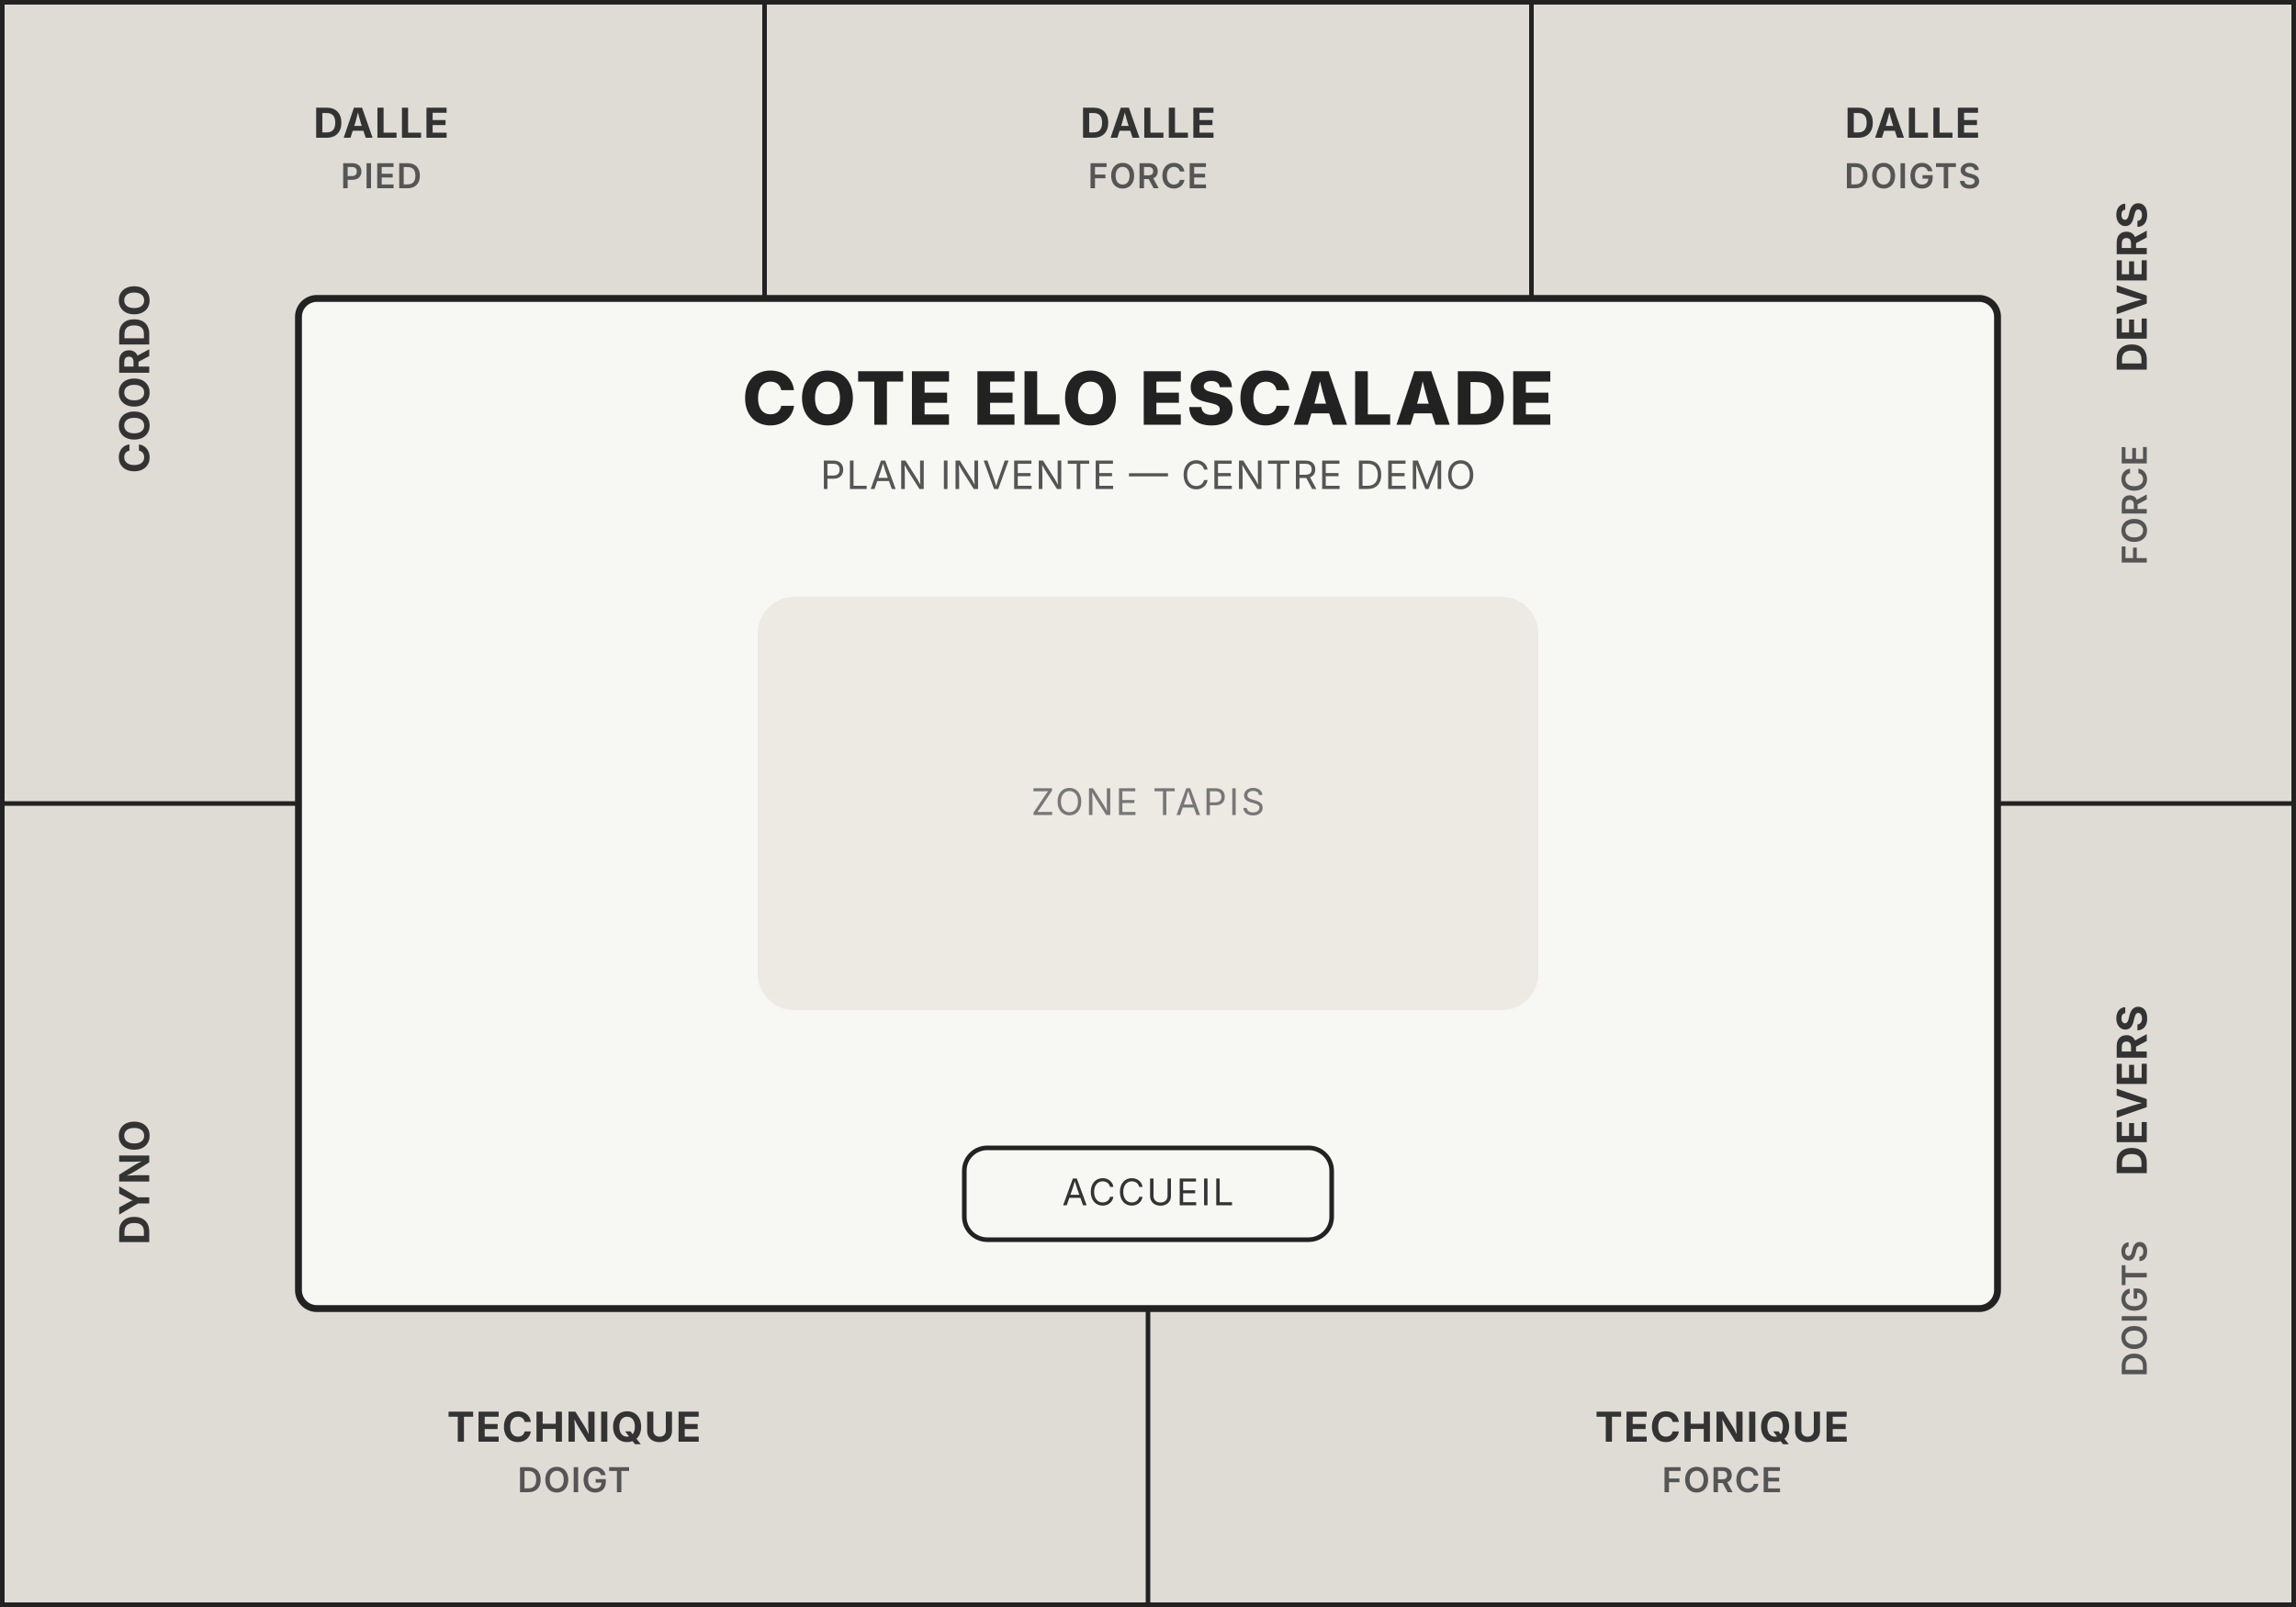
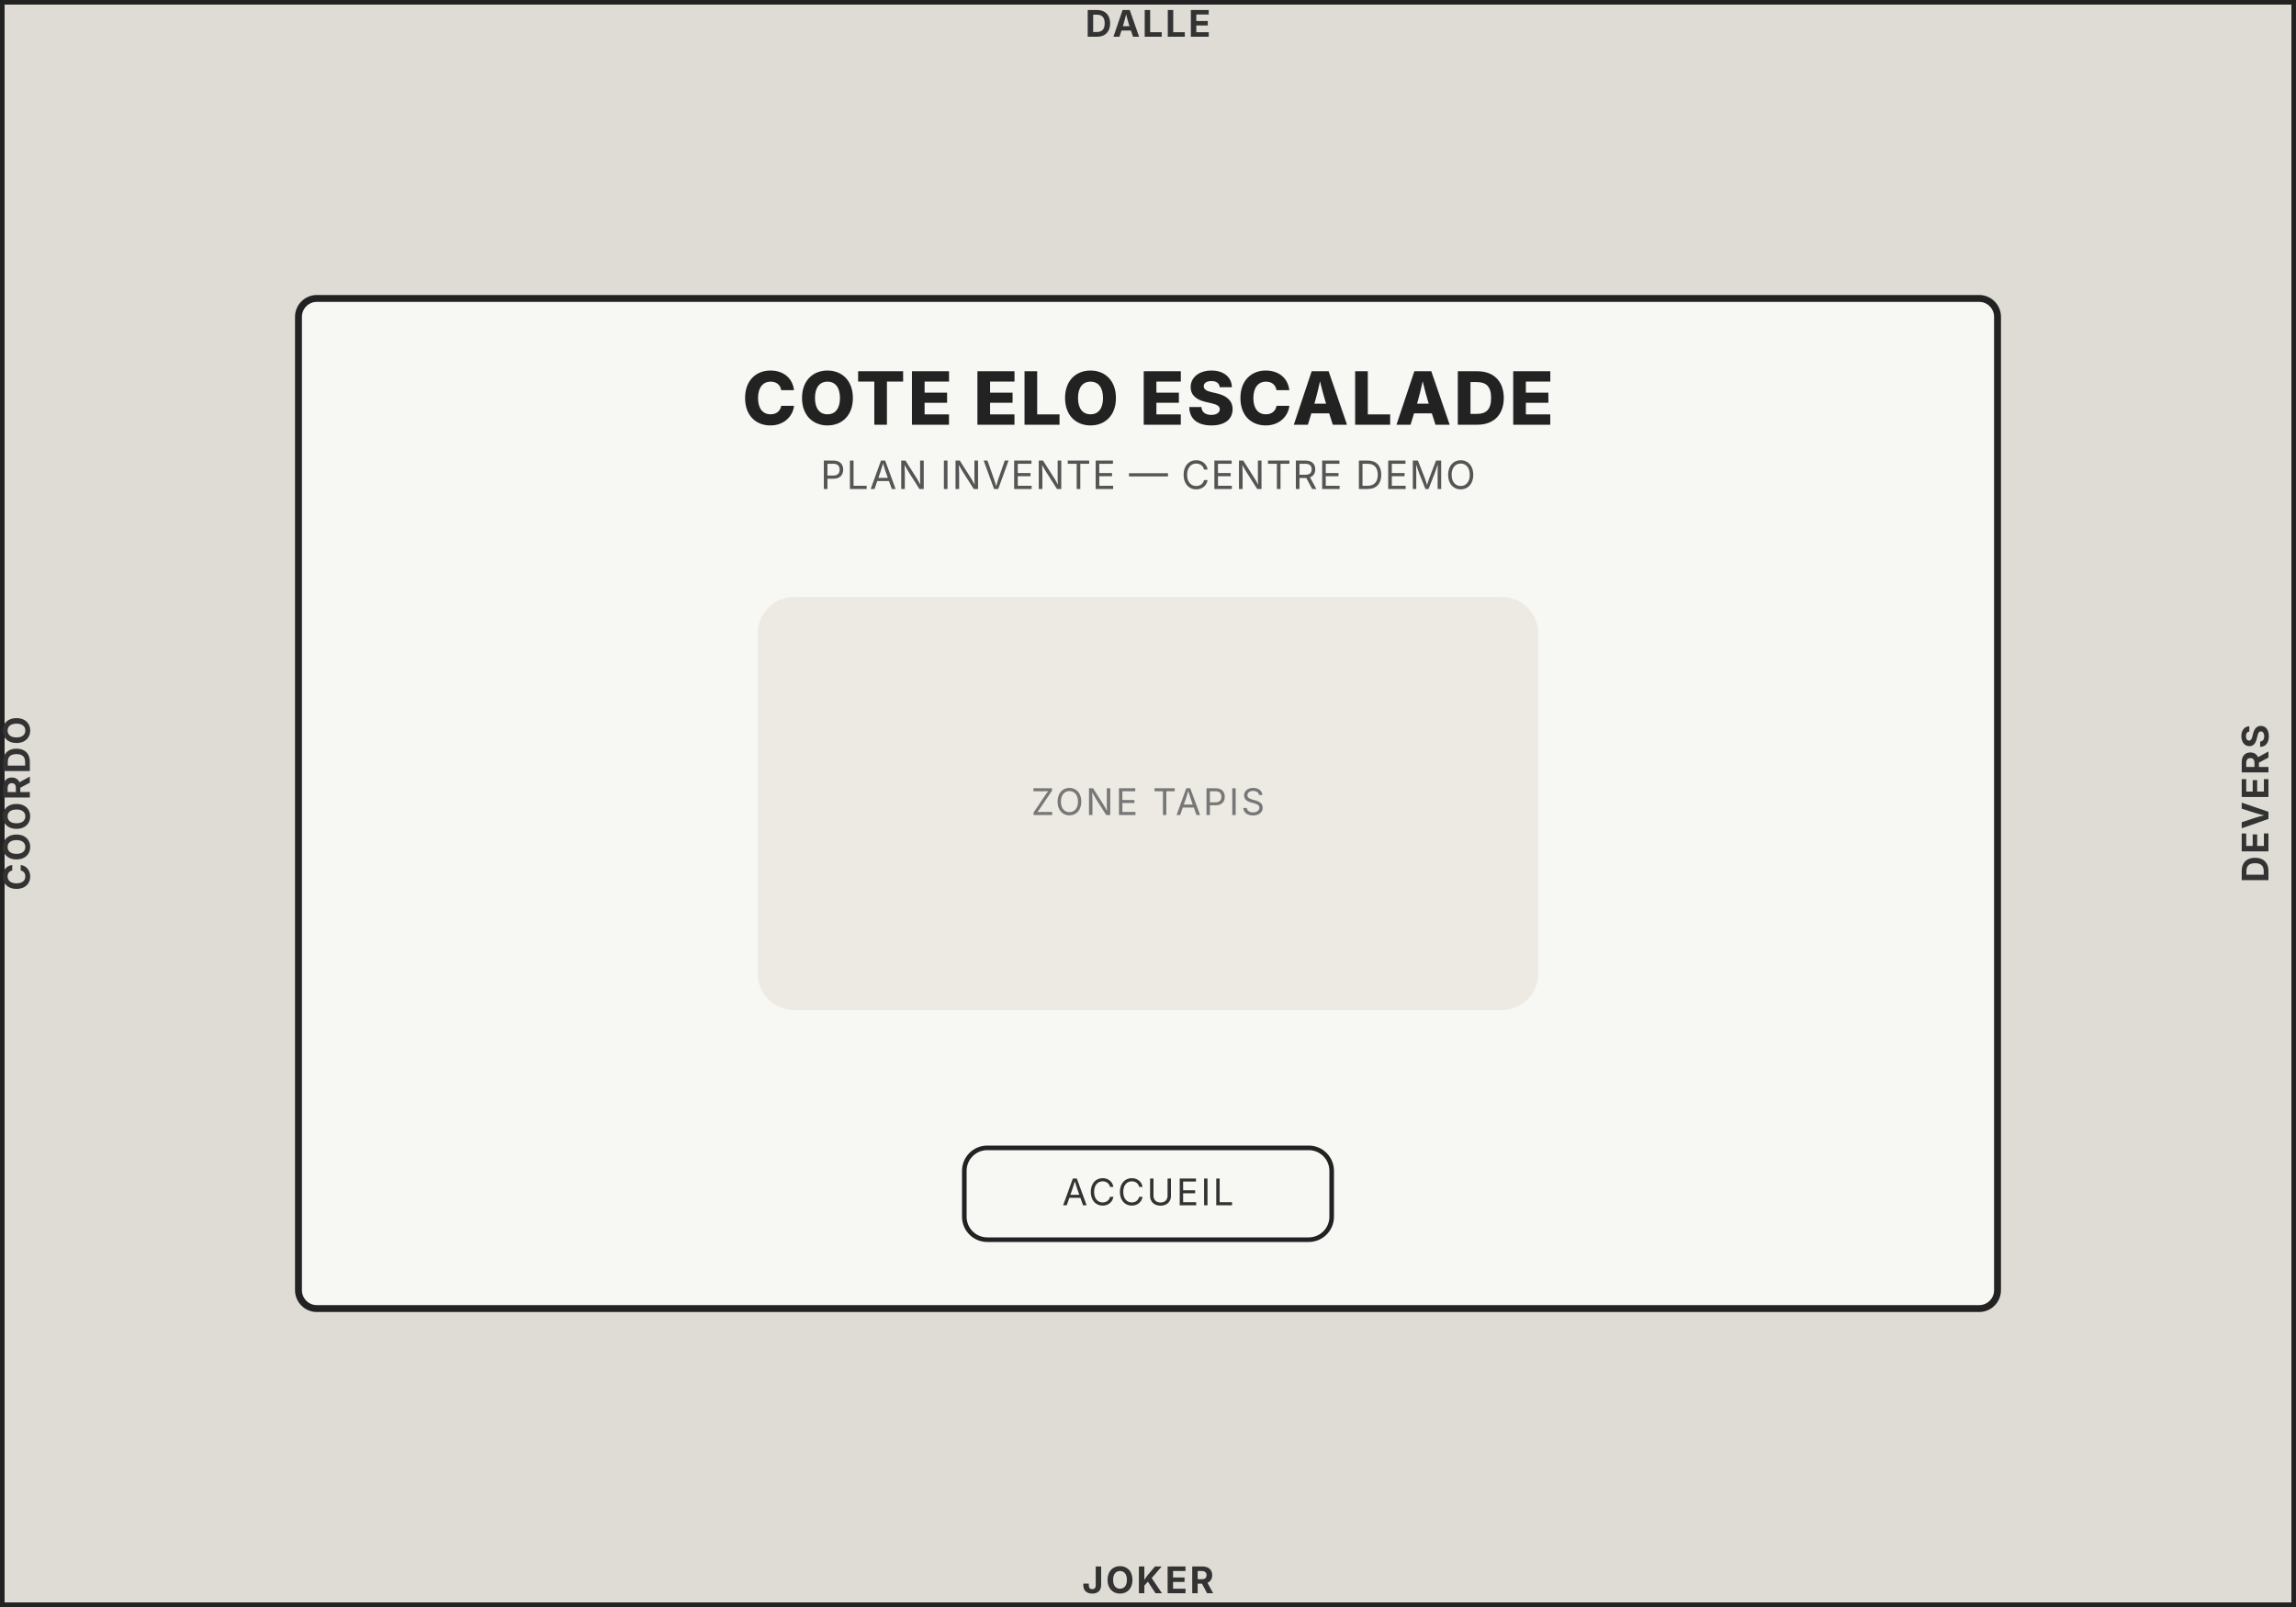
<svg xmlns="http://www.w3.org/2000/svg" viewBox="0 0 1000 700" font-family="system-ui, -apple-system, 'Segoe UI', sans-serif">
  <rect x="0" y="0" width="1000" height="700" fill="#dedcd4" stroke="#222" stroke-width="4" />
  <rect x="130" y="130" width="740" height="440" rx="8" fill="#f7f7f4" stroke="#222" stroke-width="3" />
-   <line x1="333" y1="0" x2="333" y2="130" stroke="#222" stroke-width="2" />
-   <line x1="667" y1="0" x2="667" y2="130" stroke="#222" stroke-width="2" />
-   <line x1="500" y1="570" x2="500" y2="700" stroke="#222" stroke-width="2" />
-   <line x1="0" y1="350" x2="130" y2="350" stroke="#222" stroke-width="2" />
-   <line x1="870" y1="350" x2="1000" y2="350" stroke="#222" stroke-width="2" />
  <text x="500" y="185" text-anchor="middle" font-size="32" font-weight="800" fill="#222" letter-spacing="1">COTE ELO ESCALADE</text>
  <text x="500" y="213" text-anchor="middle" font-size="17" fill="#555" letter-spacing="0.5">PLAN INVENTE — CENTRE DEMO</text>
  <rect x="330" y="260" width="340" height="180" rx="16" fill="#eceae3" />
  <text x="500" y="355" text-anchor="middle" font-size="16" fill="#777" letter-spacing="1">ZONE TAPIS</text>
  <rect x="420" y="500" width="160" height="40" rx="10" fill="none" stroke="#222" stroke-width="2" />
  <text x="500" y="525" text-anchor="middle" font-size="16" fill="#333" letter-spacing="1">ACCUEIL</text>
-   <text x="166" y="60" text-anchor="middle" font-size="18" font-weight="700" fill="#333" letter-spacing="0.5">DALLE</text>
-   <text x="166" y="82" text-anchor="middle" font-size="15" font-weight="600" fill="#555" letter-spacing="0.5">PIED</text>
-   <text x="500" y="60" text-anchor="middle" font-size="18" font-weight="700" fill="#333" letter-spacing="0.5">DALLE</text>
-   <text x="500" y="82" text-anchor="middle" font-size="15" font-weight="600" fill="#555" letter-spacing="0.5">FORCE</text>
-   <text x="833" y="60" text-anchor="middle" font-size="18" font-weight="700" fill="#333" letter-spacing="0.5">DALLE</text>
-   <text x="833" y="82" text-anchor="middle" font-size="15" font-weight="600" fill="#555" letter-spacing="0.5">DOIGTS</text>
-   <text x="985" y="175" text-anchor="middle" font-size="18" font-weight="700" fill="#333" letter-spacing="0.5" transform="rotate(-90 935 175)">DEVERS</text>
-   <text x="890" y="175" text-anchor="middle" font-size="15" font-weight="600" fill="#555" letter-spacing="0.5" transform="rotate(-90 935 175)">FORCE</text>
-   <text x="985" y="525" text-anchor="middle" font-size="18" font-weight="700" fill="#333" letter-spacing="0.5" transform="rotate(-90 935 525)">DEVERS</text>
-   <text x="890" y="525" text-anchor="middle" font-size="15" font-weight="600" fill="#555" letter-spacing="0.5" transform="rotate(-90 935 525)">DOIGTS</text>
-   <text x="250" y="628" text-anchor="middle" font-size="18" font-weight="700" fill="#333" letter-spacing="0.5">TECHNIQUE</text>
-   <text x="250" y="650" text-anchor="middle" font-size="15" font-weight="600" fill="#555" letter-spacing="0.5">DOIGT</text>
-   <text x="750" y="628" text-anchor="middle" font-size="18" font-weight="700" fill="#333" letter-spacing="0.5">TECHNIQUE</text>
-   <text x="750" y="650" text-anchor="middle" font-size="15" font-weight="600" fill="#555" letter-spacing="0.5">FORCE</text>
-   <text x="65" y="165" text-anchor="middle" font-size="18" font-weight="700" fill="#333" letter-spacing="0.5" transform="rotate(-90 65 165)">COORDO</text>
-   <text x="65" y="515" text-anchor="middle" font-size="18" font-weight="700" fill="#333" letter-spacing="0.5" transform="rotate(-90 65 515)">DYNO</text>
+   <text x="500" y="16" text-anchor="middle" font-size="16" font-weight="700" fill="#333" letter-spacing="1">DALLE</text>
+   <text x="988" y="350" text-anchor="middle" font-size="16" font-weight="700" fill="#333" letter-spacing="1" transform="rotate(-90 988 350)">DEVERS</text>
+   <text x="500" y="694" text-anchor="middle" font-size="16" font-weight="700" fill="#333" letter-spacing="1">JOKER</text>
+   <text x="13" y="350" text-anchor="middle" font-size="16" font-weight="700" fill="#333" letter-spacing="1" transform="rotate(-90 13 350)">COORDO</text>
</svg>
